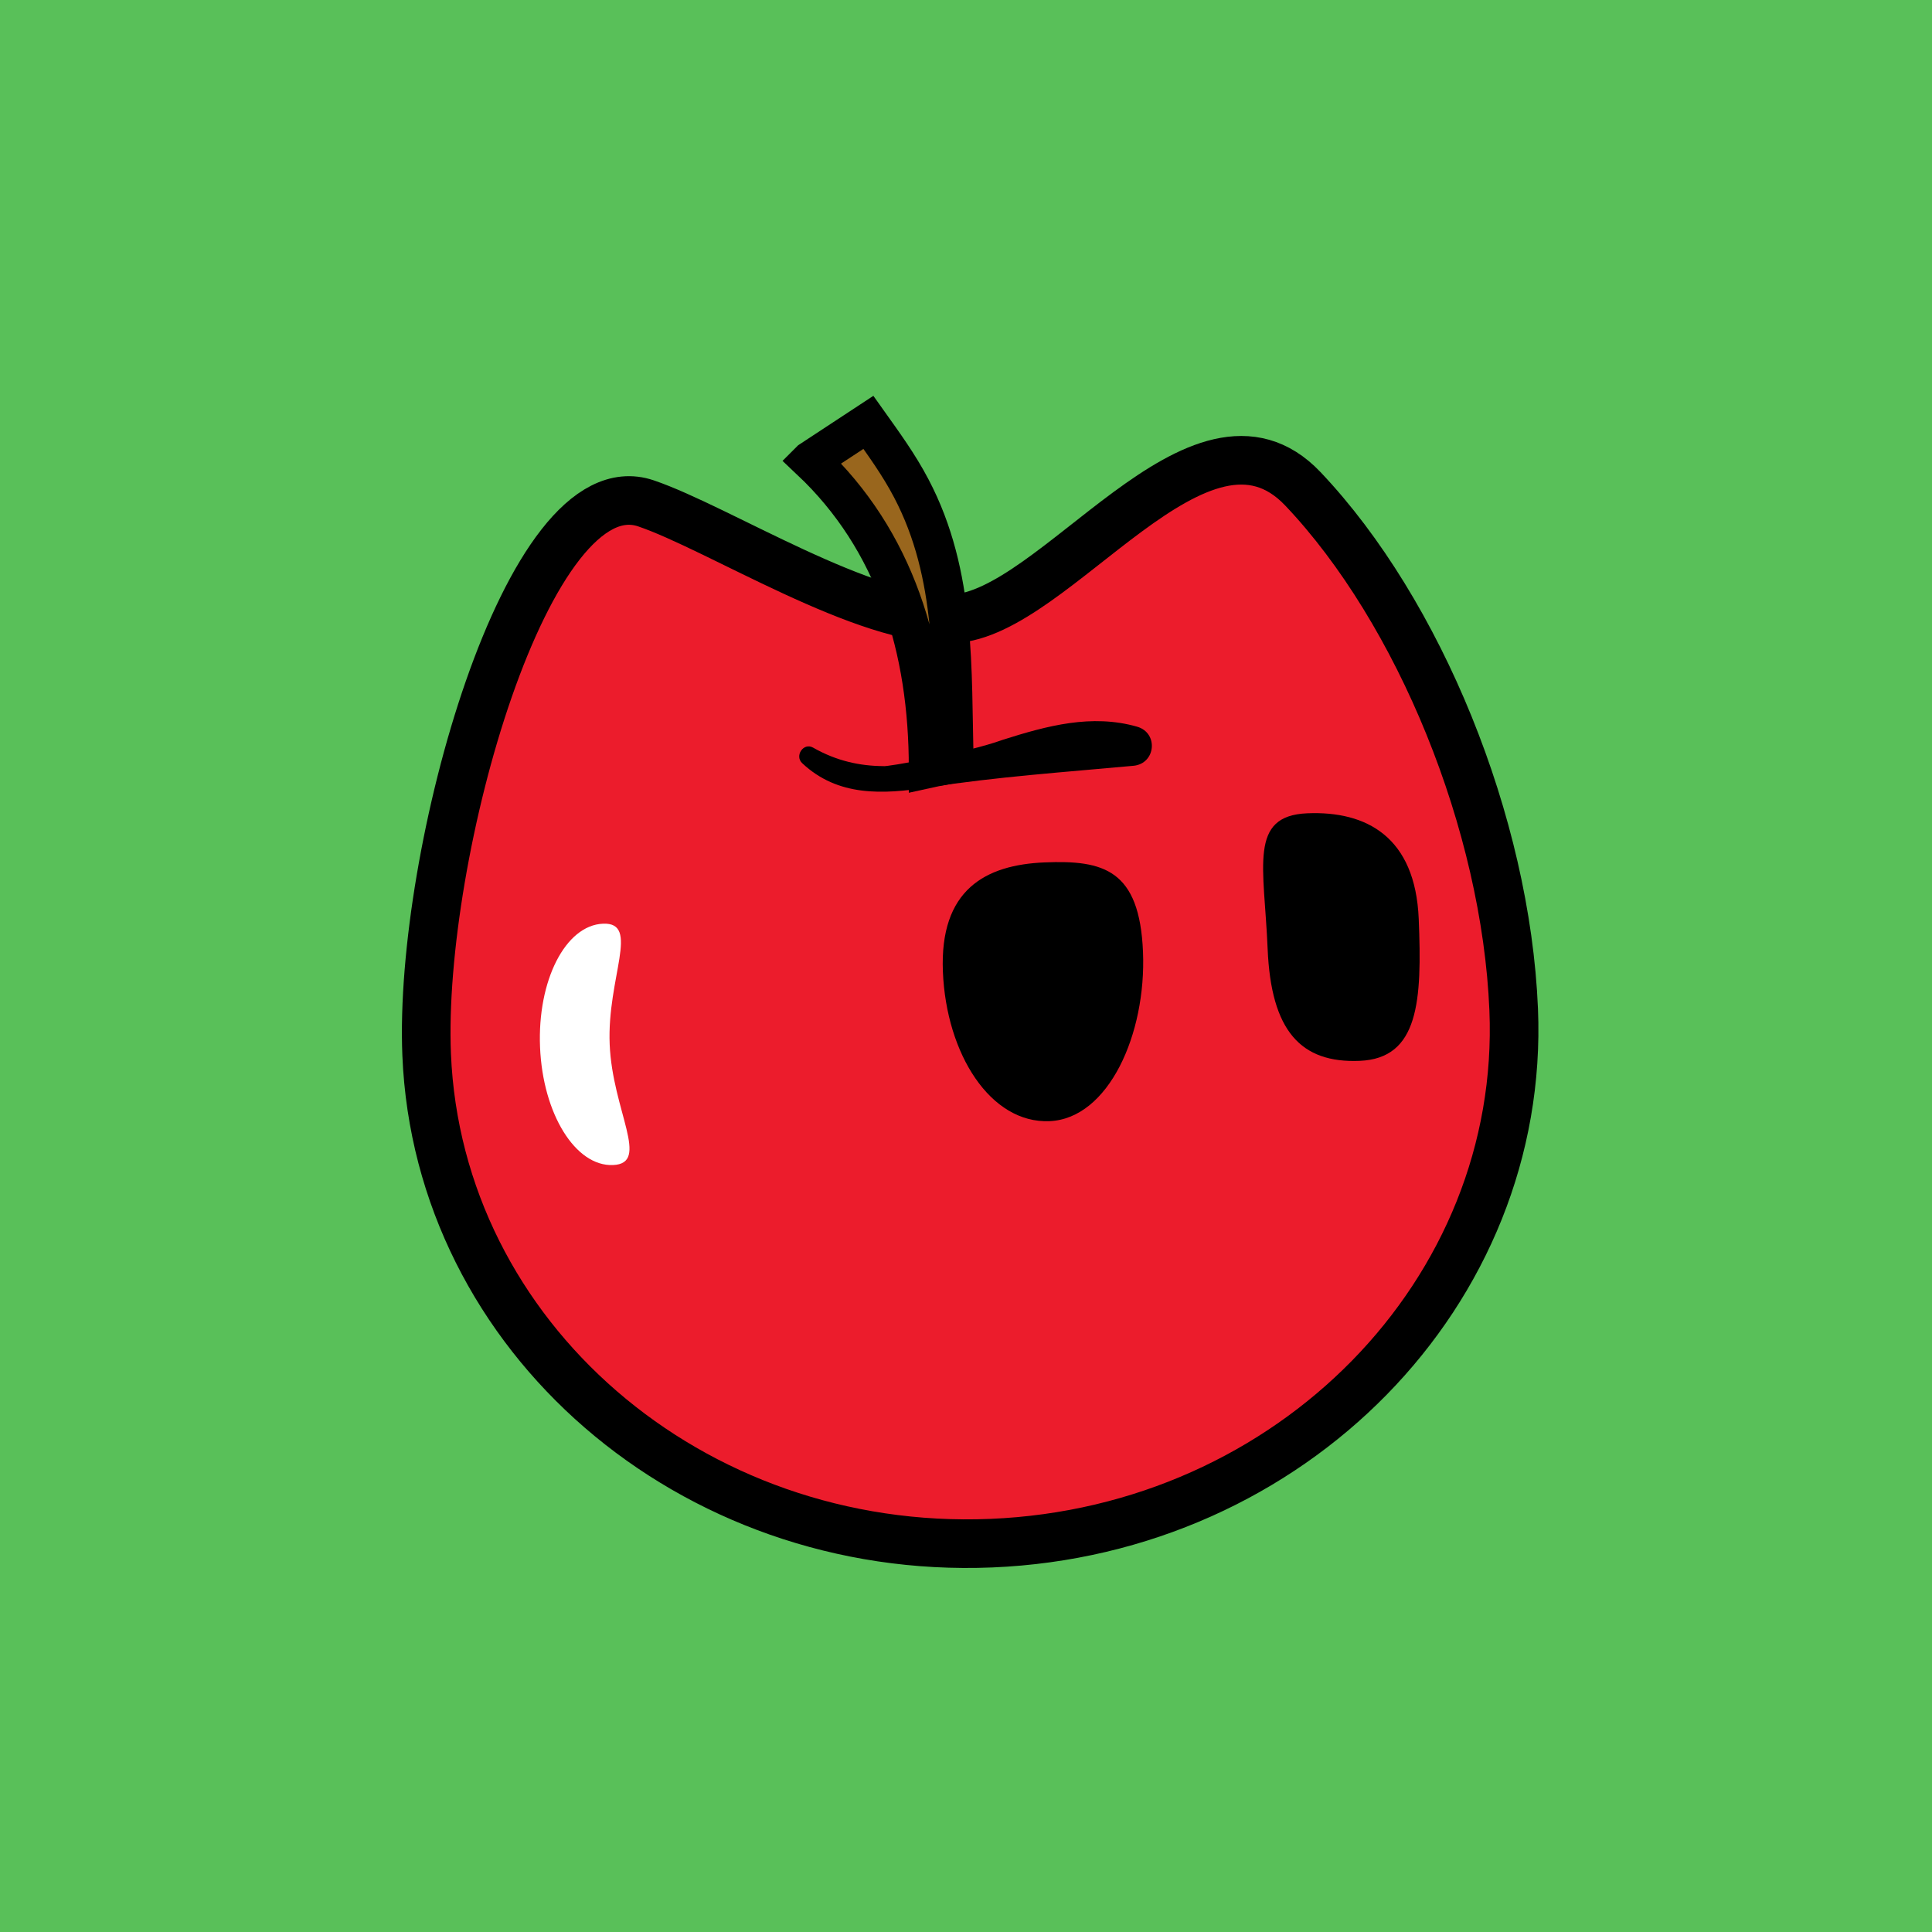
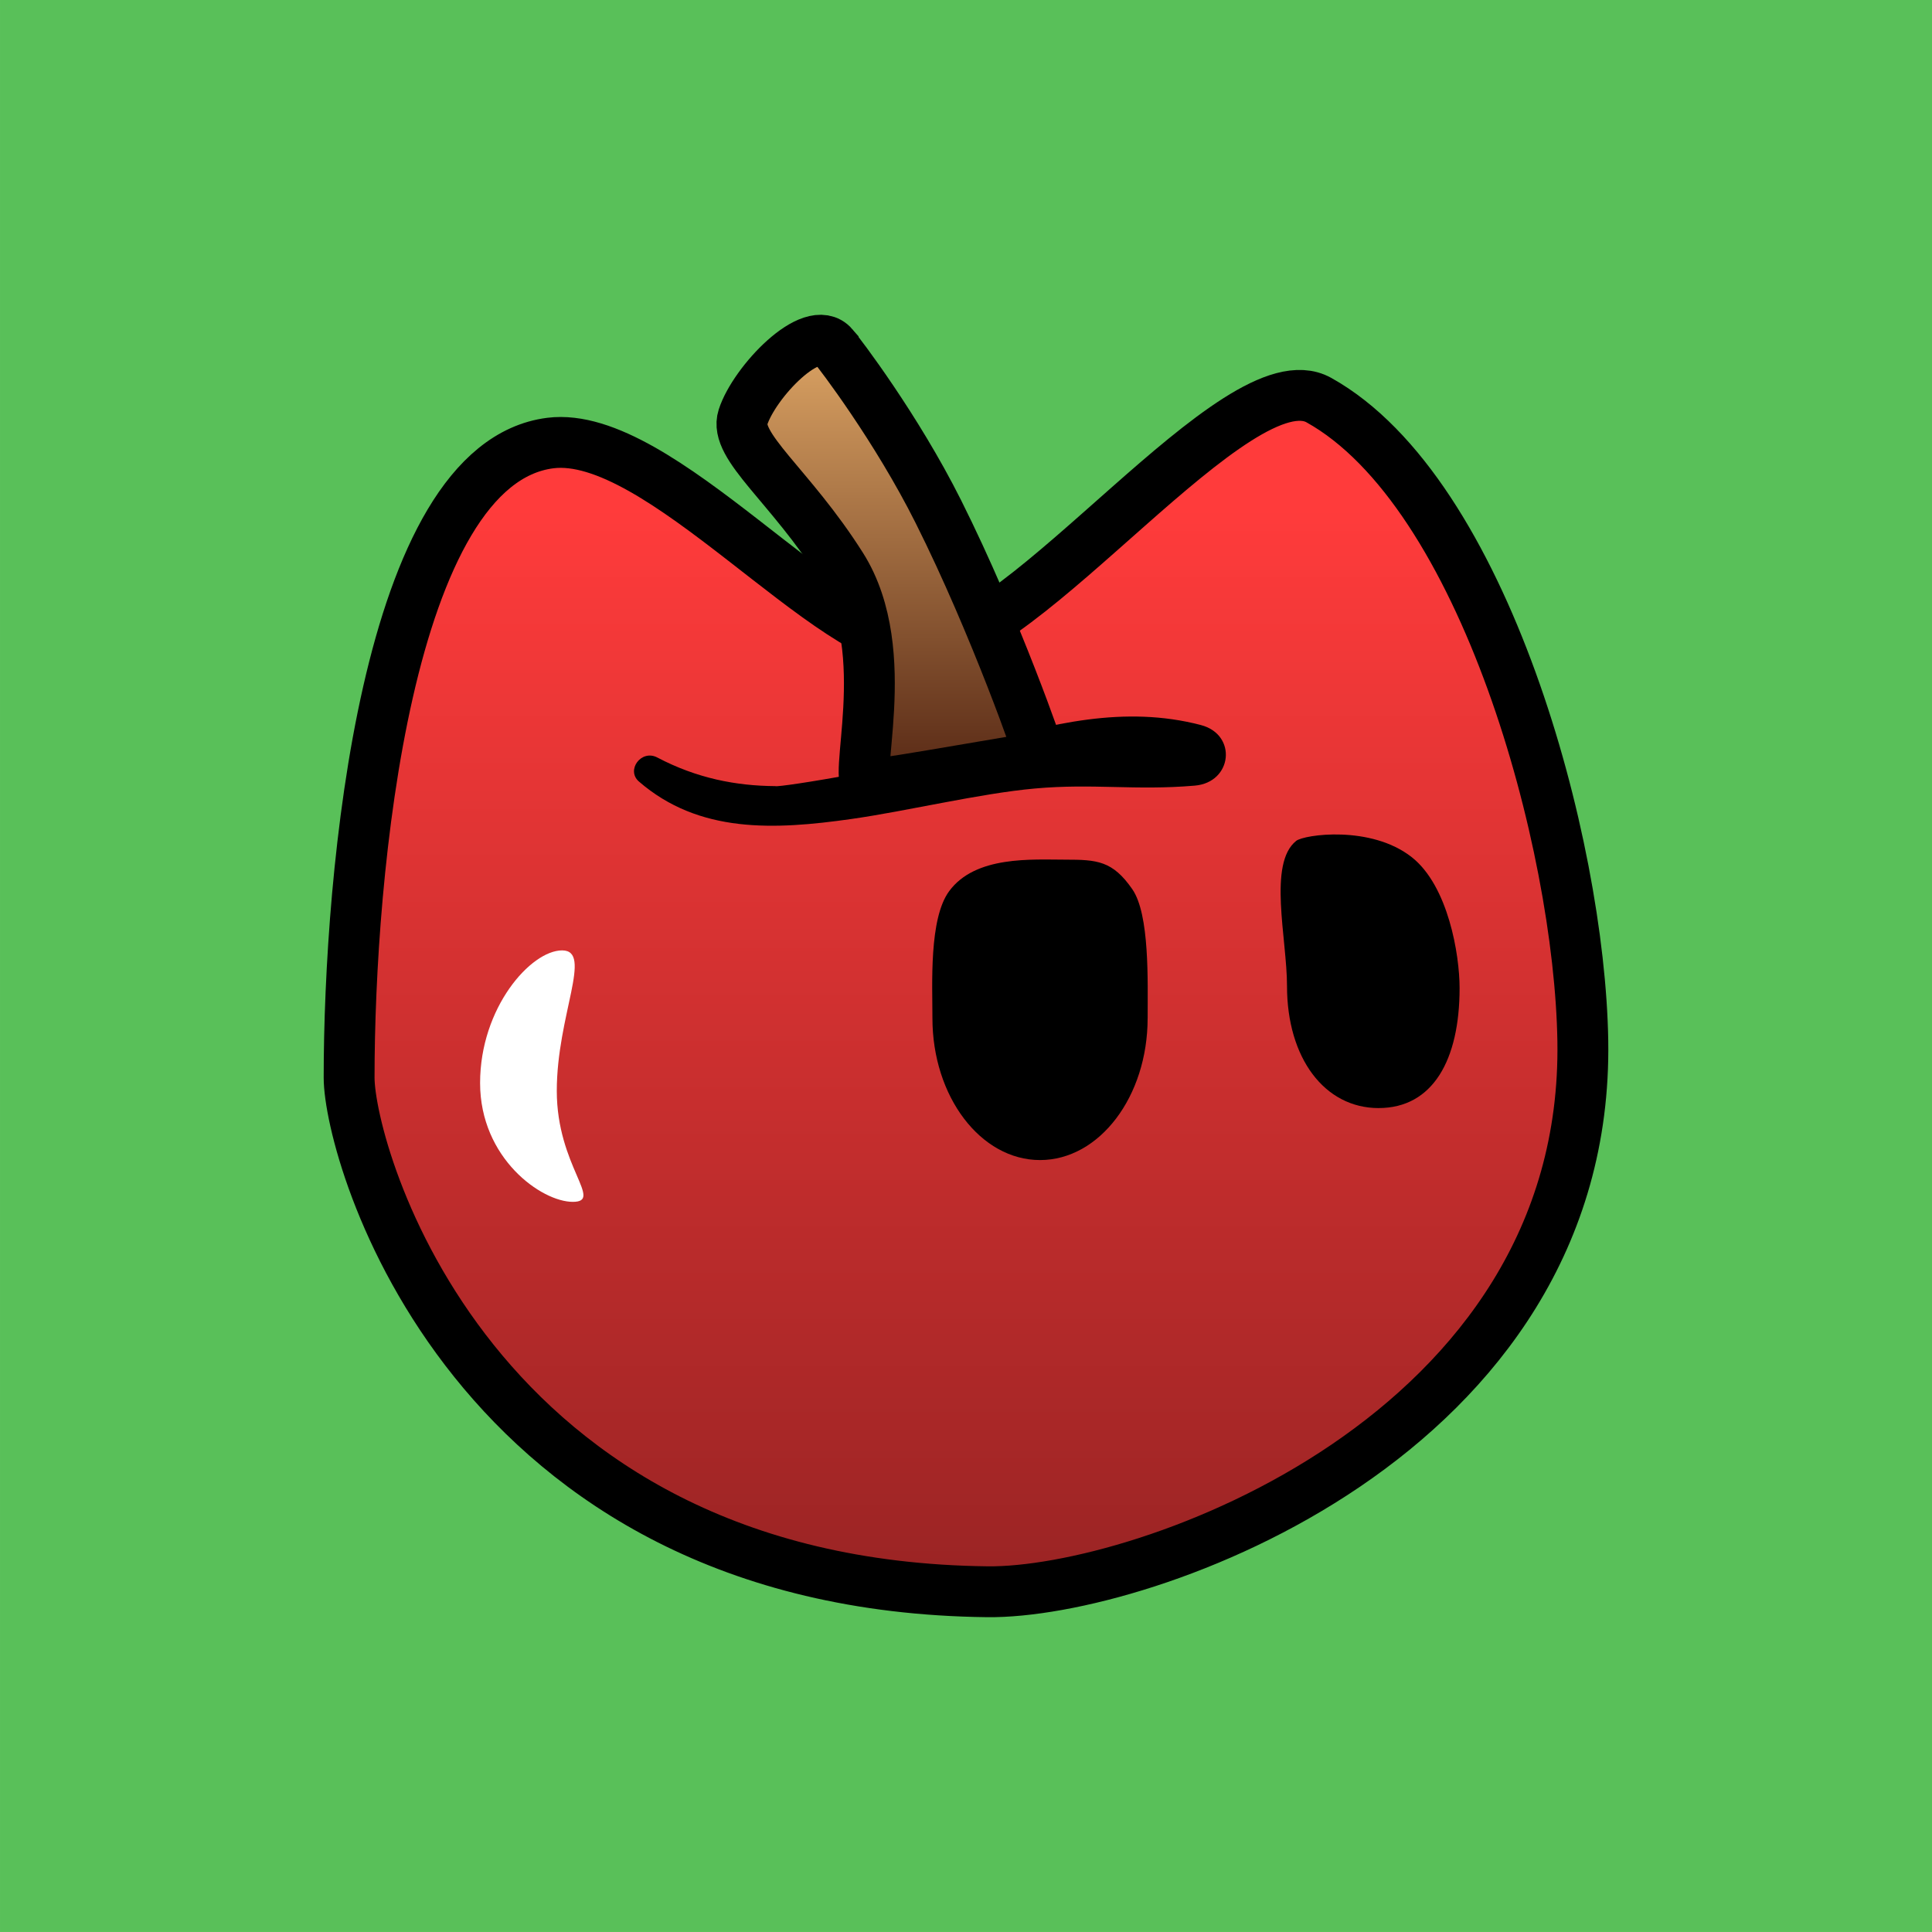
- <svg xmlns="http://www.w3.org/2000/svg" version="1.1" width="99.364" height="99.364" viewBox="0,0,99.364,99.364">
-   <g transform="translate(-190.318,-130.318)">
+ <svg xmlns="http://www.w3.org/2000/svg" version="1.1" width="94.965" height="94.965" viewBox="0,0,94.965,94.965">
+   <defs>
+     <linearGradient x1="241.052" y1="157.476" x2="241.052" y2="209.881" gradientUnits="userSpaceOnUse" id="color-1">
+       <stop offset="0" stop-color="#ff3b3b" />
+       <stop offset="1" stop-color="#9b2424" />
+     </linearGradient>
+     <linearGradient x1="236.315" y1="149.241" x2="236.315" y2="171.096" gradientUnits="userSpaceOnUse" id="color-2">
+       <stop offset="0" stop-color="#dca464" />
+       <stop offset="1" stop-color="#562714" />
+     </linearGradient>
+   </defs>
+   <g transform="translate(-192.5177,-132.5177)">
    <g stroke-miterlimit="10">
-       <path d="M190.318,229.682v-99.364h99.364v99.364z" fill="#59c059" stroke="#000000" stroke-width="0" />
-       <g>
-         <path d="M268.168,182.241c0.602,14.515 -11.425,26.803 -26.865,27.443c-15.44,0.64 -28.441,-10.606 -29.042,-25.126c-0.426,-10.282 5.195,-30.419 11.278,-28.352c3.739,1.27 11.291,6.124 15.794,5.937c5.271,-0.219 12.714,-12.251 17.994,-6.683c5.987,6.312 10.445,17.223 10.841,26.782z" fill="#ec1c2c" stroke="#000000" stroke-width="2.5" />
-         <g fill="#000000" stroke="#000000" stroke-width="0">
-           <path d="M248.609,169.703c-3.557,0.329 -6.969,0.56 -10.524,1.109c-2.374,0.367 -4.671,0.483 -6.512,-1.245c-0.4,-0.379 0.073,-1.08 0.565,-0.797c1.212,0.691 2.414,0.942 3.613,0.95c0.081,0.061 4.25,-0.667 6.139,-1.353c2.284,-0.725 4.574,-1.341 6.907,-0.676c1.115,0.318 0.968,1.904 -0.189,2.013z" />
-         </g>
-         <path d="M221.674,184.027c0.142,3.428 2.106,6.13 0.173,6.21c-1.932,0.08 -3.612,-2.634 -3.754,-6.062c-0.142,-3.427 1.307,-6.271 3.24,-6.351c1.932,-0.08 0.199,2.776 0.341,6.202z" fill="#ffffff" stroke="none" stroke-width="0" />
-       </g>
-       <path d="M232,153.999c0.995,-0.652 1.987,-1.305 2.98,-1.958c0.78,1.097 1.563,2.166 2.206,3.394c2.349,4.471 2.073,9.307 2.211,14.133c-0.371,0.104 -0.97,0.193 -1.338,0.275c0.003,-6.153 -1.692,-11.724 -6.06,-15.843z" fill="#99661d" stroke="#000000" stroke-width="2" />
-       <path d="M249.103,179.273c0.175,4.231 -1.775,8.581 -4.81,8.707c-3.035,0.126 -5.306,-3.451 -5.481,-7.682c-0.175,-4.231 2.193,-5.5 5.228,-5.626c3.035,-0.126 4.888,0.37 5.063,4.601z" fill="#000000" stroke="none" stroke-width="0" />
-       <path d="M263.284,177.579c0.175,4.231 0.001,7.173 -3.034,7.299c-3.035,0.126 -4.561,-1.537 -4.737,-5.767c-0.175,-4.231 -0.994,-6.84 2.041,-6.965c3.035,-0.126 5.555,1.204 5.73,5.434z" fill="#000000" stroke="none" stroke-width="0" />
+       <path d="M192.518,227.482v-94.965h94.965v94.965z" fill="#59c059" stroke="none" stroke-width="0" />
+       <path d="M209.678,185.483c0,-9.982 1.806,-30.168 9.892,-31.188c5.382,-0.676 13.711,10.011 18.348,10.011c4.903,0 15.457,-14.33 19.424,-12.123c8.126,4.522 12.82,21.772 12.977,31.496c0.314,19.477 -21.613,27.167 -29.267,27.079c-25.46,-0.29 -31.374,-21.537 -31.374,-25.275z" fill="url(#color-1)" stroke="#000000" stroke-width="2.5" />
+       <path d="M251.248,171.134c-2.942,0.251 -4.983,-0.117 -7.864,0.142c-2.707,0.243 -6.254,1.105 -9.017,1.498c-3.808,0.542 -7.492,0.714 -10.445,-1.842c-0.642,-0.56 0.118,-1.597 0.907,-1.179c1.943,1.022 3.872,1.393 5.796,1.405c0.129,0.09 6.817,-0.986 9.847,-2.001c3.663,-1.072 7.337,-1.982 11.079,-0.999c1.789,0.47 1.552,2.815 -0.303,2.976z" fill="#000000" stroke="#000000" stroke-width="0" />
+       <path d="M233.471,149.519c0.317,0.368 3.111,4.035 5.171,8.147c2.816,5.622 5.053,12.078 5.001,12.083c-0.846,0.078 -7.028,1.218 -8.411,1.346c-0.933,0.086 1.34,-6.477 -1.352,-10.735c-2.529,-4 -5.304,-5.902 -4.843,-7.334c0.555,-1.724 3.399,-4.711 4.434,-3.508z" fill="url(#color-2)" stroke="#000000" stroke-width="2.5" />
+       <path d="M248.928,182.566c0,3.851 -2.368,6.973 -5.289,6.973c-2.921,0 -5.289,-3.122 -5.289,-6.973c0,-1.674 -0.173,-4.884 0.819,-6.239c1.29,-1.763 4.075,-1.554 5.727,-1.554c1.548,0 2.312,0.056 3.279,1.453c0.858,1.24 0.754,4.53 0.754,6.341z" fill="#000000" stroke="none" stroke-width="0" />
+       <path d="M260.283,186.984c-2.661,0 -4.504,-2.459 -4.504,-5.999c0,-2.332 -0.949,-6.013 0.45,-7.135c0.385,-0.308 3.669,-0.787 5.685,0.804c1.784,1.408 2.348,4.771 2.348,6.433c0,3.54 -1.319,5.896 -3.98,5.896z" fill="#000000" stroke="none" stroke-width="0" />
+       <path d="M216.116,185.751c0,-3.706 2.499,-6.518 4.032,-6.518c1.533,0 -0.262,3.198 -0.262,6.904c0,3.706 2.318,5.456 0.786,5.456c-1.533,0 -4.556,-2.136 -4.556,-5.842z" fill="#ffffff" stroke="none" stroke-width="0" />
    </g>
  </g>
</svg>
